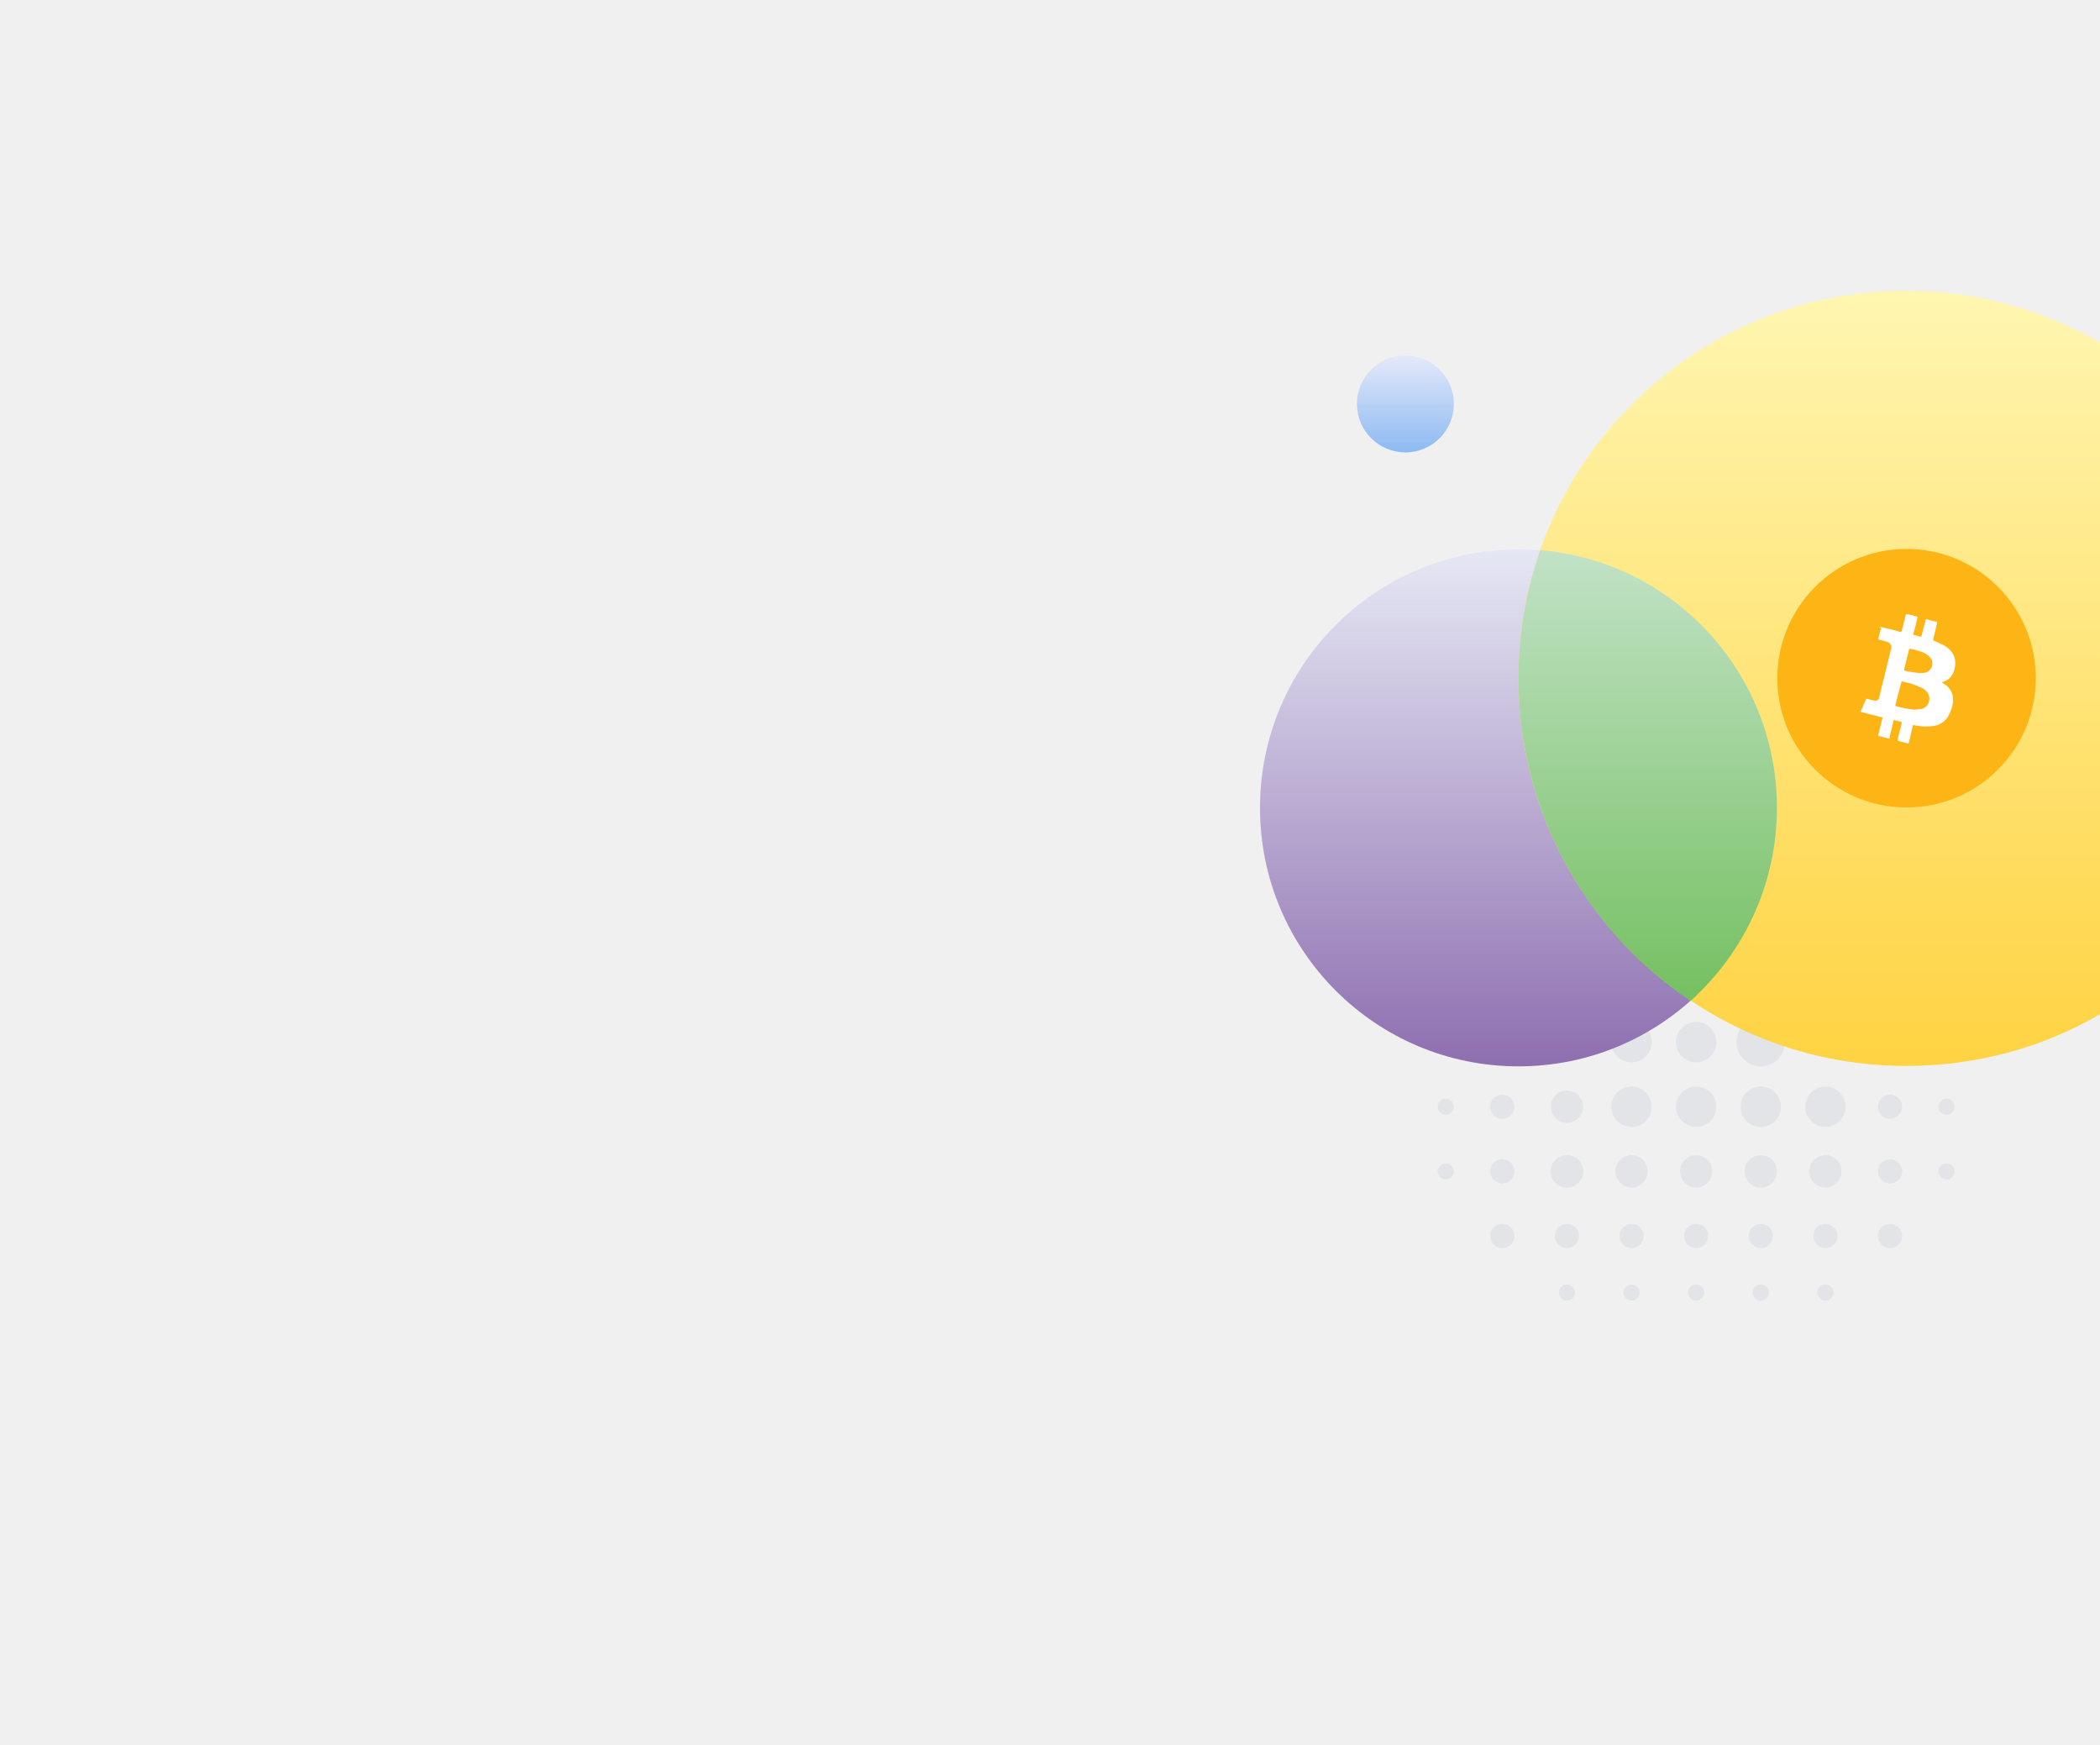
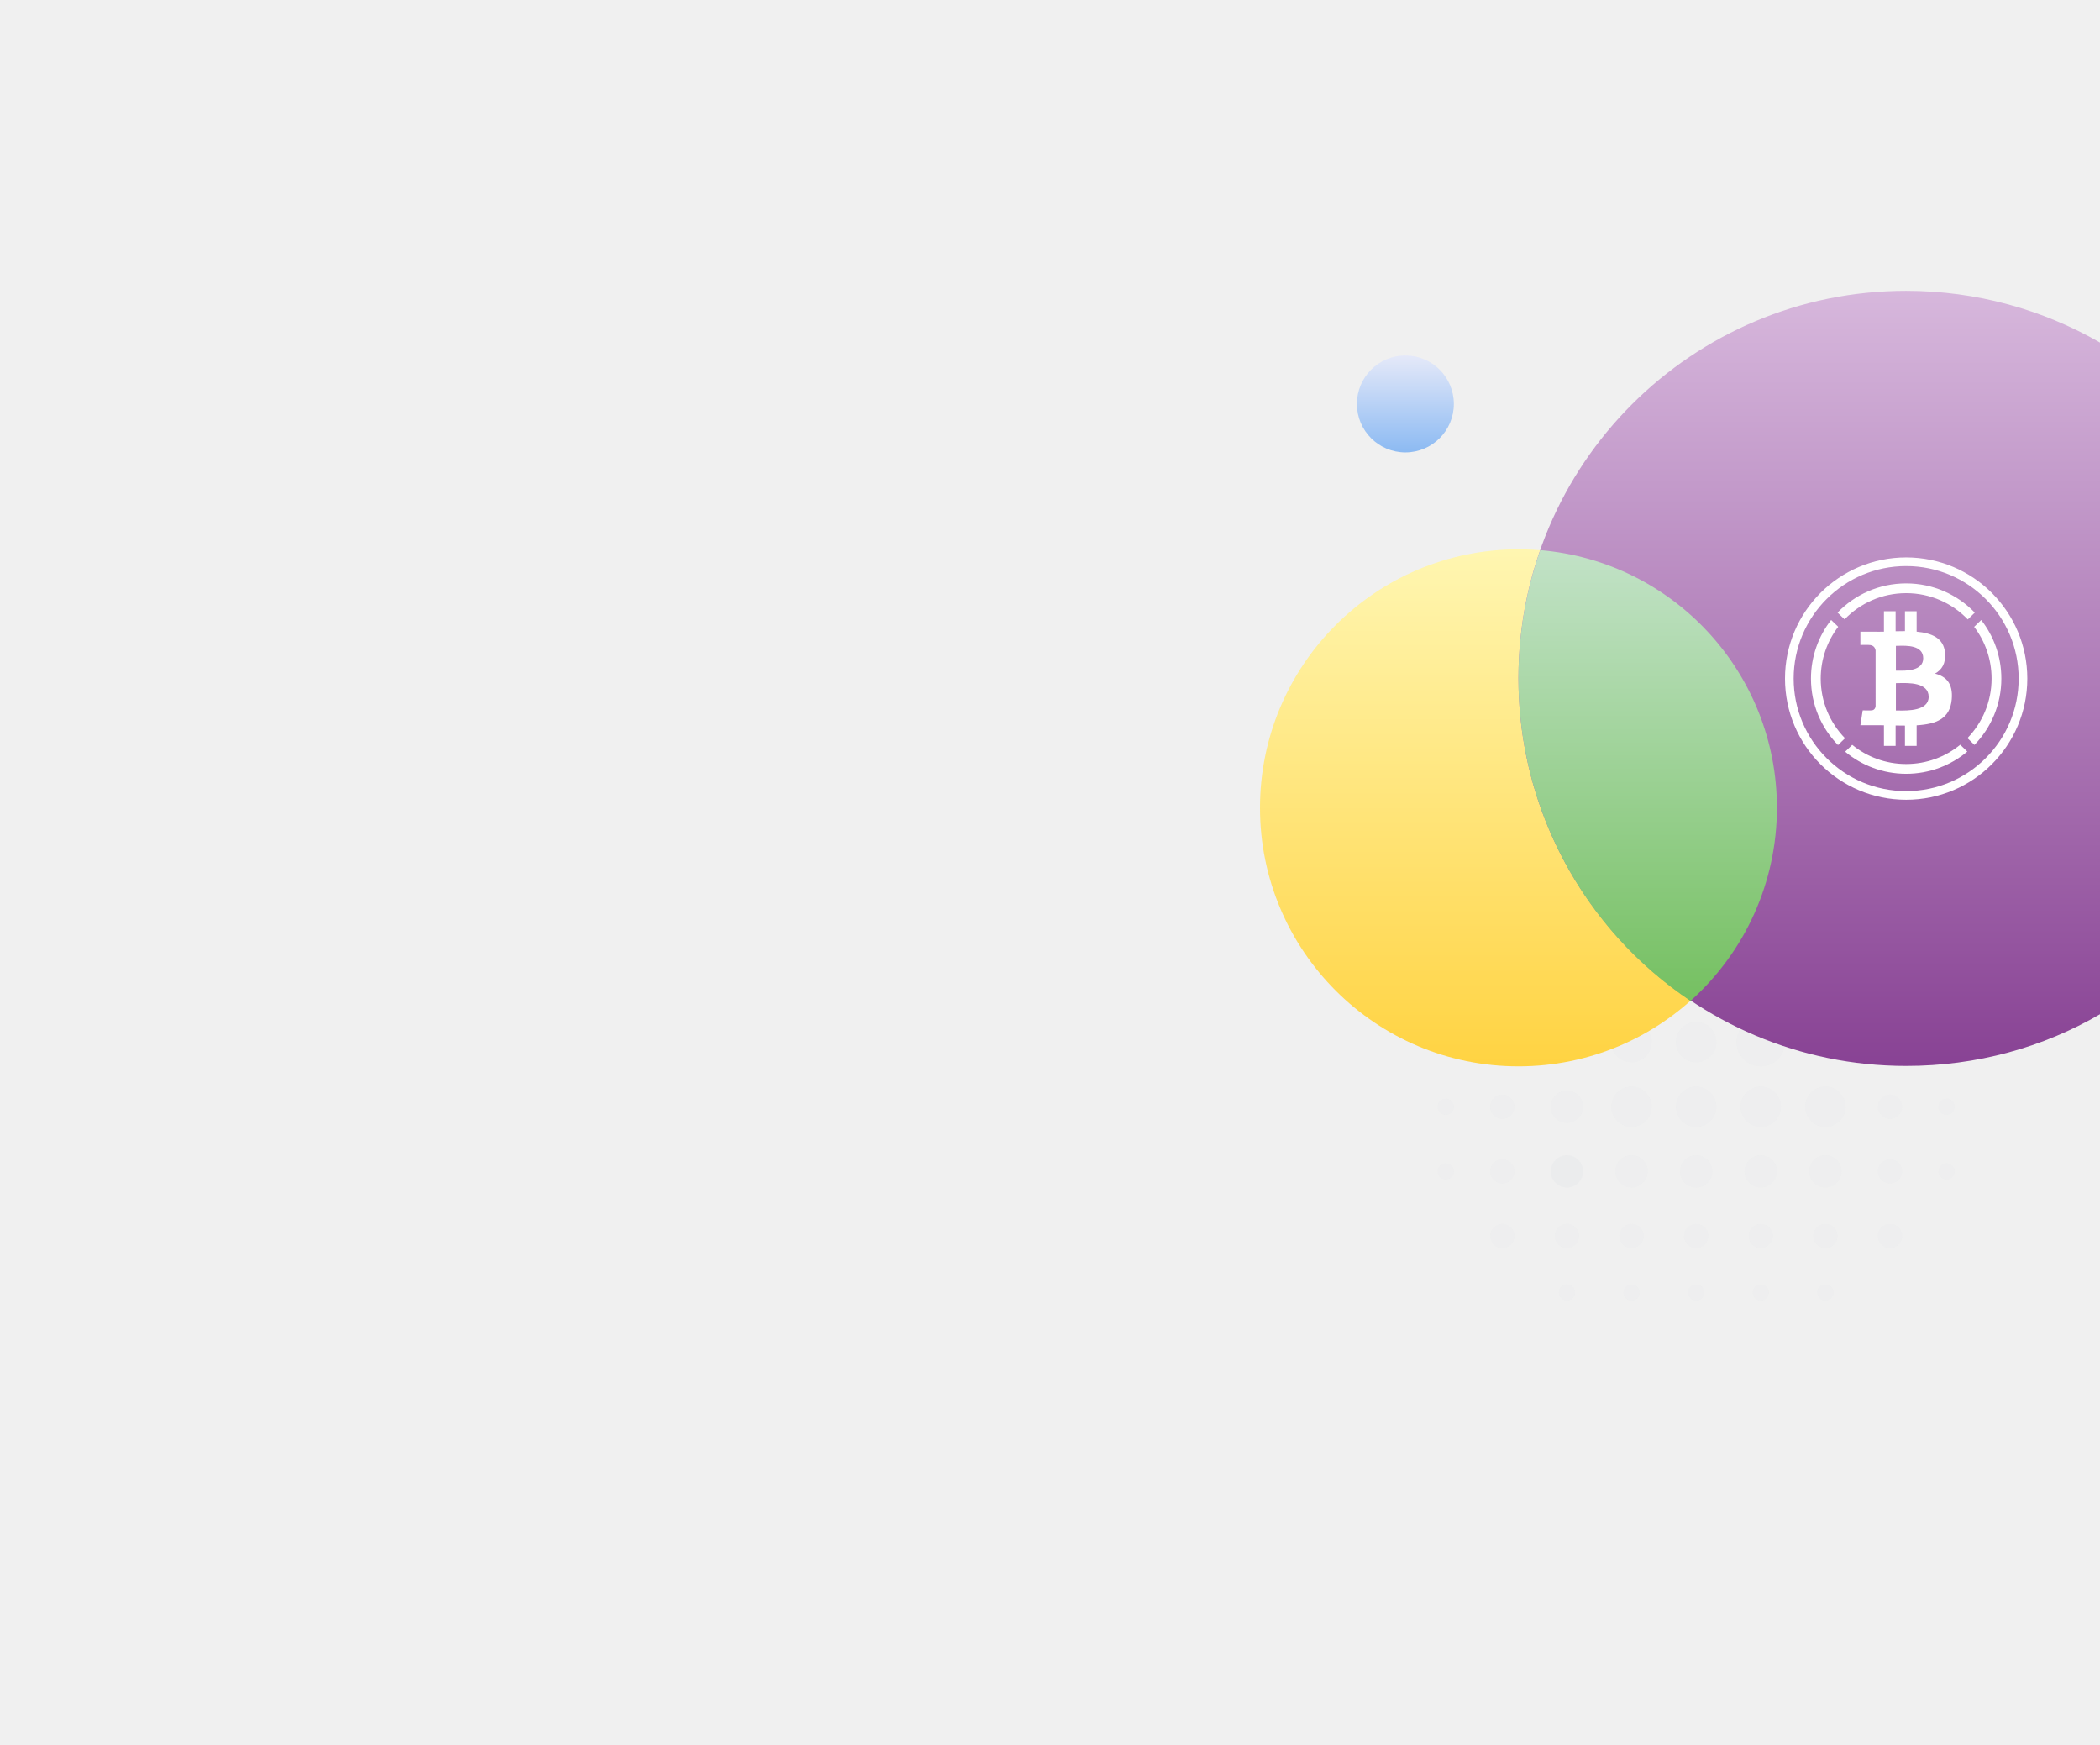
- <svg xmlns="http://www.w3.org/2000/svg" width="520" height="432" viewBox="0 0 520 432">
-   <style type="text/css">
- 	.st0{opacity:0.2;}
- 	.st1{fill:#A9B5C7;}
- 	.st2{fill:url(#Ellipse_125_1_);}
- 	.st3{fill:url(#Ellipse_127_1_);}
- 	.st4{fill:url(#Ellipse_126_1_);}
- 	.st5{fill:url(#Intersection_3_1_);}
- 	.st6{fill:#FCB514;}
- 	.st7{fill:#FFFFFF;}
- </style>
-   <g>
-     <g id="bg_tile_sai" transform="translate(-104 -640)">
-       <g id="Group_1238" transform="translate(84 18)" class="st0">
-         <circle id="Ellipse_112" class="st1" cx="392" cy="912" r="3" />
-         <circle id="Ellipse_145" class="st1" cx="488" cy="912" r="3" />
-         <circle id="Ellipse_147" class="st1" cx="488" cy="896" r="3" />
-         <circle id="Ellipse_113" class="st1" cx="392" cy="896" r="3" />
-         <circle id="Ellipse_114" class="st1" cx="392" cy="880" r="3" />
-         <circle id="Ellipse_115" class="st1" cx="392" cy="864" r="3" />
-         <circle id="Ellipse_116" class="st1" cx="392" cy="848" r="3" />
-         <circle id="Ellipse_112-2" class="st1" cx="378" cy="912" r="2" />
-         <circle id="Ellipse_113-2" class="st1" cx="378" cy="896" r="2" />
-         <circle id="Ellipse_114-2" class="st1" cx="378" cy="880" r="2" />
-         <circle id="Ellipse_115-2" class="st1" cx="378" cy="864" r="2" />
-         <circle id="Ellipse_116-2" class="st1" cx="378" cy="848" r="2" />
-         <circle id="Ellipse_112-3" class="st1" cx="408" cy="912" r="4" />
-         <circle id="Ellipse_113-3" class="st1" cx="408" cy="896" r="4" />
-         <circle id="Ellipse_114-3" class="st1" cx="408" cy="880" r="4" />
-         <circle id="Ellipse_115-3" class="st1" cx="408" cy="864" r="4" />
-         <circle id="Ellipse_116-3" class="st1" cx="408" cy="848" r="4" />
-         <circle id="Ellipse_112-4" class="st1" cx="472" cy="928" r="3" />
-         <circle id="Ellipse_146" class="st1" cx="488" cy="928" r="3" />
-         <circle id="Ellipse_113-4" class="st1" cx="456" cy="928" r="3" />
-         <circle id="Ellipse_114-4" class="st1" cx="440" cy="928" r="3" />
-         <circle id="Ellipse_115-4" class="st1" cx="424" cy="928" r="3" />
-         <circle id="Ellipse_116-4" class="st1" cx="408" cy="928" r="3" />
-         <circle id="Ellipse_136" class="st1" cx="392" cy="928" r="3" />
-         <circle id="Ellipse_112-5" class="st1" cx="472" cy="942" r="2" />
-         <circle id="Ellipse_144" class="st1" cx="502" cy="912" r="2" />
-         <circle id="Ellipse_148" class="st1" cx="502" cy="896" r="2" />
-         <circle id="Ellipse_113-5" class="st1" cx="456" cy="942" r="2" />
-         <circle id="Ellipse_114-5" class="st1" cx="440" cy="942" r="2" />
-         <circle id="Ellipse_115-5" class="st1" cx="424" cy="942" r="2" />
-         <circle id="Ellipse_116-5" class="st1" cx="408" cy="942" r="2" />
-         <circle id="Ellipse_112-6" class="st1" cx="472" cy="912" r="4" />
-         <circle id="Ellipse_113-6" class="st1" cx="456" cy="912" r="4" />
-         <circle id="Ellipse_114-6" class="st1" cx="440" cy="912" r="4" />
-         <circle id="Ellipse_115-6" class="st1" cx="424" cy="912" r="4" />
-         <circle id="Ellipse_137" class="st1" cx="424" cy="896" r="5" />
-         <circle id="Ellipse_138" class="st1" cx="440" cy="896" r="5" />
-         <circle id="Ellipse_140" class="st1" cx="456" cy="896" r="5" />
-         <circle id="Ellipse_141" class="st1" cx="472" cy="896" r="5" />
-         <circle id="Ellipse_139" class="st1" cx="424" cy="880" r="5" />
-         <circle id="Ellipse_142" class="st1" cx="440" cy="880" r="5" />
-         <circle id="Ellipse_143" class="st1" cx="456" cy="880" r="6" />
-         <circle id="Ellipse_116-6" class="st1" cx="408" cy="912" r="4" />
-       </g>
-       <linearGradient id="Ellipse_125_1_" gradientUnits="userSpaceOnUse" x1="202.367" y1="1271.085" x2="202.367" y2="1272.085" gradientTransform="matrix(128 0 0 -128 -25423 163602.891)">
-         <stop offset="0" style="stop-color:#8E6FB0" />
-         <stop offset="1" style="stop-color:#E7E9F5" />
-       </linearGradient>
-       <circle id="Ellipse_125" class="st2" cx="480" cy="840" r="64" />
-       <linearGradient id="Ellipse_127_1_" gradientUnits="userSpaceOnUse" x1="201.953" y1="1272.687" x2="201.953" y2="1273.687" gradientTransform="matrix(192 0 0 -192 -38223 245259.828)">
-         <stop offset="0" style="stop-color:#FFD342" />
-         <stop offset="1" style="stop-color:#FFF6B1" />
-       </linearGradient>
-       <path id="Ellipse_127" class="st3" d="M576,712c17.5,0,33.9,4.7,48,12.8l0,0v166.3l0,0c-14.1,8.2-30.5,12.8-48,12.8    c-53,0-96-43-96-96S523,712,576,712z" />
-       <linearGradient id="Ellipse_126_1_" gradientUnits="userSpaceOnUse" x1="206.125" y1="1250.265" x2="206.125" y2="1251.265" gradientTransform="matrix(24 0 0 -24 -4495 30758.354)">
-         <stop offset="0" style="stop-color:#8CBAF2" />
-         <stop offset="1" style="stop-color:#E5E9F9" />
-       </linearGradient>
-       <circle id="Ellipse_126" class="st4" cx="452" cy="740" r="12" />
-       <linearGradient id="Intersection_3_1_" gradientUnits="userSpaceOnUse" x1="203.234" y1="1270.377" x2="203.234" y2="1271.377" gradientTransform="matrix(64.0001 0 0 -111.555 -12495.021 142604.656)">
-         <stop offset="0" style="stop-color:#75C061" />
-         <stop offset="1" style="stop-color:#C2E2C7" />
-       </linearGradient>
-       <path id="Intersection_3" class="st5" d="M480,808c0-10.8,1.8-21.6,5.4-31.8C518.5,779,544,806.7,544,840    c0,18.3-7.8,35.6-21.4,47.8C496,870,480,840,480,808z" />
-     </g>
+ <svg xmlns="http://www.w3.org/2000/svg" width="520" height="432" viewBox="0 0 520 432" fill="none">
+   <g opacity="0.2">
+     <path opacity="0.2" d="M372 293C373.657 293 375 291.657 375 290C375 288.343 373.657 287 372 287C370.343 287 369 288.343 369 290C369 291.657 370.343 293 372 293Z" fill="#A9B5C7" />
+     <path opacity="0.2" d="M468 293C469.657 293 471 291.657 471 290C471 288.343 469.657 287 468 287C466.343 287 465 288.343 465 290C465 291.657 466.343 293 468 293Z" fill="#A9B5C7" />
+     <path opacity="0.2" d="M468 277C469.657 277 471 275.657 471 274C471 272.343 469.657 271 468 271C466.343 271 465 272.343 465 274C465 275.657 466.343 277 468 277Z" fill="#A9B5C7" />
+     <path opacity="0.2" d="M372 277C373.657 277 375 275.657 375 274C375 272.343 373.657 271 372 271C370.343 271 369 272.343 369 274C369 275.657 370.343 277 372 277Z" fill="#A9B5C7" />
+     <path opacity="0.2" d="M372 261C373.657 261 375 259.657 375 258C375 256.343 373.657 255 372 255C370.343 255 369 256.343 369 258C369 259.657 370.343 261 372 261Z" fill="#A9B5C7" />
+     <path opacity="0.2" d="M372 245C373.657 245 375 243.657 375 242C375 240.343 373.657 239 372 239C370.343 239 369 240.343 369 242C369 243.657 370.343 245 372 245Z" fill="#A9B5C7" />
+     <path opacity="0.2" d="M372 229C373.657 229 375 227.657 375 226C375 224.343 373.657 223 372 223C370.343 223 369 224.343 369 226C369 227.657 370.343 229 372 229Z" fill="#A9B5C7" />
+     <path opacity="0.2" d="M358 292C359.105 292 360 291.105 360 290C360 288.895 359.105 288 358 288C356.895 288 356 288.895 356 290C356 291.105 356.895 292 358 292Z" fill="#A9B5C7" />
+     <path opacity="0.2" d="M358 276C359.105 276 360 275.105 360 274C360 272.895 359.105 272 358 272C356.895 272 356 272.895 356 274C356 275.105 356.895 276 358 276Z" fill="#A9B5C7" />
+     <path opacity="0.2" d="M358 260C359.105 260 360 259.105 360 258C360 256.895 359.105 256 358 256C356.895 256 356 256.895 356 258C356 259.105 356.895 260 358 260Z" fill="#A9B5C7" />
+     <path opacity="0.2" d="M358 244C359.105 244 360 243.105 360 242C360 240.895 359.105 240 358 240C356.895 240 356 240.895 356 242C356 243.105 356.895 244 358 244Z" fill="#A9B5C7" />
+     <path opacity="0.2" d="M358 228C359.105 228 360 227.105 360 226C360 224.895 359.105 224 358 224C356.895 224 356 224.895 356 226C356 227.105 356.895 228 358 228Z" fill="#A9B5C7" />
+     <path opacity="0.2" d="M388 294C390.209 294 392 292.209 392 290C392 287.791 390.209 286 388 286C385.791 286 384 287.791 384 290C384 292.209 385.791 294 388 294Z" fill="#A9B5C7" />
+     <path opacity="0.2" d="M388 278C390.209 278 392 276.209 392 274C392 271.791 390.209 270 388 270C385.791 270 384 271.791 384 274C384 276.209 385.791 278 388 278Z" fill="#A9B5C7" />
+     <path opacity="0.2" d="M388 262C390.209 262 392 260.209 392 258C392 255.791 390.209 254 388 254C385.791 254 384 255.791 384 258C384 260.209 385.791 262 388 262Z" fill="#A9B5C7" />
+     <path opacity="0.2" d="M388 246C390.209 246 392 244.209 392 242C392 239.791 390.209 238 388 238C385.791 238 384 239.791 384 242C384 244.209 385.791 246 388 246Z" fill="#A9B5C7" />
+     <path opacity="0.2" d="M388 230C390.209 230 392 228.209 392 226C392 223.791 390.209 222 388 222C385.791 222 384 223.791 384 226C384 228.209 385.791 230 388 230Z" fill="#A9B5C7" />
+     <path opacity="0.2" d="M452 309C453.657 309 455 307.657 455 306C455 304.343 453.657 303 452 303C450.343 303 449 304.343 449 306C449 307.657 450.343 309 452 309Z" fill="#A9B5C7" />
+     <path opacity="0.2" d="M468 309C469.657 309 471 307.657 471 306C471 304.343 469.657 303 468 303C466.343 303 465 304.343 465 306C465 307.657 466.343 309 468 309Z" fill="#A9B5C7" />
+     <path opacity="0.2" d="M436 309C437.657 309 439 307.657 439 306C439 304.343 437.657 303 436 303C434.343 303 433 304.343 433 306C433 307.657 434.343 309 436 309Z" fill="#A9B5C7" />
+     <path opacity="0.2" d="M420 309C421.657 309 423 307.657 423 306C423 304.343 421.657 303 420 303C418.343 303 417 304.343 417 306C417 307.657 418.343 309 420 309Z" fill="#A9B5C7" />
+     <path opacity="0.2" d="M404 309C405.657 309 407 307.657 407 306C407 304.343 405.657 303 404 303C402.343 303 401 304.343 401 306C401 307.657 402.343 309 404 309Z" fill="#A9B5C7" />
+     <path opacity="0.2" d="M388 309C389.657 309 391 307.657 391 306C391 304.343 389.657 303 388 303C386.343 303 385 304.343 385 306C385 307.657 386.343 309 388 309Z" fill="#A9B5C7" />
+     <path opacity="0.2" d="M372 309C373.657 309 375 307.657 375 306C375 304.343 373.657 303 372 303C370.343 303 369 304.343 369 306C369 307.657 370.343 309 372 309Z" fill="#A9B5C7" />
+     <path opacity="0.2" d="M452 322C453.105 322 454 321.105 454 320C454 318.895 453.105 318 452 318C450.895 318 450 318.895 450 320C450 321.105 450.895 322 452 322Z" fill="#A9B5C7" />
+     <path opacity="0.2" d="M482 292C483.105 292 484 291.105 484 290C484 288.895 483.105 288 482 288C480.895 288 480 288.895 480 290C480 291.105 480.895 292 482 292Z" fill="#A9B5C7" />
+     <path opacity="0.2" d="M482 276C483.105 276 484 275.105 484 274C484 272.895 483.105 272 482 272C480.895 272 480 272.895 480 274C480 275.105 480.895 276 482 276Z" fill="#A9B5C7" />
+     <path opacity="0.2" d="M436 322C437.105 322 438 321.105 438 320C438 318.895 437.105 318 436 318C434.895 318 434 318.895 434 320C434 321.105 434.895 322 436 322Z" fill="#A9B5C7" />
+     <path opacity="0.2" d="M420 322C421.105 322 422 321.105 422 320C422 318.895 421.105 318 420 318C418.895 318 418 318.895 418 320C418 321.105 418.895 322 420 322Z" fill="#A9B5C7" />
+     <path opacity="0.2" d="M404 322C405.105 322 406 321.105 406 320C406 318.895 405.105 318 404 318C402.895 318 402 318.895 402 320C402 321.105 402.895 322 404 322Z" fill="#A9B5C7" />
+     <path opacity="0.2" d="M388 322C389.105 322 390 321.105 390 320C390 318.895 389.105 318 388 318C386.895 318 386 318.895 386 320C386 321.105 386.895 322 388 322Z" fill="#A9B5C7" />
+     <path opacity="0.2" d="M452 294C454.209 294 456 292.209 456 290C456 287.791 454.209 286 452 286C449.791 286 448 287.791 448 290C448 292.209 449.791 294 452 294Z" fill="#A9B5C7" />
+     <path opacity="0.2" d="M436 294C438.209 294 440 292.209 440 290C440 287.791 438.209 286 436 286C433.791 286 432 287.791 432 290C432 292.209 433.791 294 436 294Z" fill="#A9B5C7" />
+     <path opacity="0.2" d="M420 294C422.209 294 424 292.209 424 290C424 287.791 422.209 286 420 286C417.791 286 416 287.791 416 290C416 292.209 417.791 294 420 294Z" fill="#A9B5C7" />
+     <path opacity="0.2" d="M404 294C406.209 294 408 292.209 408 290C408 287.791 406.209 286 404 286C401.791 286 400 287.791 400 290C400 292.209 401.791 294 404 294Z" fill="#A9B5C7" />
+     <path opacity="0.2" d="M404 279C406.761 279 409 276.761 409 274C409 271.239 406.761 269 404 269C401.239 269 399 271.239 399 274C399 276.761 401.239 279 404 279Z" fill="#A9B5C7" />
+     <path opacity="0.2" d="M420 279C422.761 279 425 276.761 425 274C425 271.239 422.761 269 420 269C417.239 269 415 271.239 415 274C415 276.761 417.239 279 420 279Z" fill="#A9B5C7" />
+     <path opacity="0.2" d="M436 279C438.761 279 441 276.761 441 274C441 271.239 438.761 269 436 269C433.239 269 431 271.239 431 274C431 276.761 433.239 279 436 279Z" fill="#A9B5C7" />
+     <path opacity="0.2" d="M452 279C454.761 279 457 276.761 457 274C457 271.239 454.761 269 452 269C449.239 269 447 271.239 447 274C447 276.761 449.239 279 452 279Z" fill="#A9B5C7" />
+     <path opacity="0.2" d="M404 263C406.761 263 409 260.761 409 258C409 255.239 406.761 253 404 253C401.239 253 399 255.239 399 258C399 260.761 401.239 263 404 263Z" fill="#A9B5C7" />
+     <path opacity="0.2" d="M420 263C422.761 263 425 260.761 425 258C425 255.239 422.761 253 420 253C417.239 253 415 255.239 415 258C415 260.761 417.239 263 420 263Z" fill="#A9B5C7" />
+     <path opacity="0.2" d="M436 264C439.314 264 442 261.314 442 258C442 254.686 439.314 252 436 252C432.686 252 430 254.686 430 258C430 261.314 432.686 264 436 264Z" fill="#A9B5C7" />
+     <path opacity="0.2" d="M388 294C390.209 294 392 292.209 392 290C392 287.791 390.209 286 388 286C385.791 286 384 287.791 384 290C384 292.209 385.791 294 388 294Z" fill="#A9B5C7" />
  </g>
-   <g id="ic_token_btc" transform="translate(-32 -184)">
-     <circle id="Ellipse_49" class="st6" cx="504.1" cy="351.9" r="32" />
-     <g id="Group_375" transform="translate(-46.599 110.535)">
-       <path id="Path_189" class="st7" d="M543.9,228.6c0.9,0.2,1.7,0.4,2.6,0.6c0.9,0.2,1.7,0.4,2.6,0.7c0.2,0.1,0.3,0,0.4-0.2    c0.3-1.3,0.7-2.7,1-4c0.1-0.2,0.1-0.3,0.4-0.2c0.8,0.2,1.5,0.4,2.3,0.6c0.2,0,0.2,0.1,0.2,0.3c-0.3,1.3-0.6,2.6-1,3.9    c0,0.1,0,0.2-0.1,0.3c0.7,0.2,1.3,0.3,1.9,0.5c0.1,0,0.2-0.1,0.2-0.2c0.3-1,0.5-2,0.8-3c0.1-0.3,0.2-0.6,0.2-0.9    c0-0.1,0.1-0.2,0.3-0.2c0.8,0.2,1.6,0.4,2.4,0.6c0.1,0,0.1,0.1,0.2,0.1c-0.2,1-0.5,2-0.7,3c-0.1,0.4-0.2,0.8-0.3,1.2    c-0.1,0.2,0,0.3,0.2,0.4c0.9,0.4,1.8,0.8,2.6,1.2c0.8,0.5,1.5,1.1,2,1.9c0.7,1.1,0.8,2.5,0.5,3.8c-0.2,0.9-0.6,1.7-1.2,2.3    c-0.5,0.5-1.1,0.8-1.7,1l-0.3,0.1c0.3,0.2,0.6,0.4,0.9,0.6c0.9,0.6,1.6,1.6,1.8,2.7c0.2,0.9,0.1,1.8-0.1,2.7    c-0.3,1.1-0.8,2.1-1.4,3c-0.8,1-2,1.6-3.2,1.8c-1.6,0.2-3.2,0.2-4.8-0.2c-0.3-0.1-0.4,0-0.4,0.3c-0.3,1.3-0.6,2.6-0.9,3.9    c-0.1,0.4-0.1,0.4-0.4,0.3c-0.7-0.2-1.5-0.4-2.2-0.6c-0.2-0.1-0.2-0.2-0.2-0.4c0.3-1.3,0.7-2.7,1-4c0-0.1,0.1-0.2-0.1-0.3    c-0.6-0.2-1.3-0.3-1.9-0.5l-0.5,2.2c-0.2,0.7-0.4,1.4-0.5,2.2c0,0.2-0.1,0.2-0.3,0.2c-0.8-0.2-1.5-0.4-2.3-0.6    c-0.2,0-0.2-0.1-0.2-0.3c0.3-1.3,0.7-2.7,1-4c0-0.1,0-0.2,0.1-0.3l-5.5-1.4c0.1-0.3,0.2-0.6,0.4-0.9c0.3-0.7,0.6-1.4,0.9-2.1    c0.1-0.2,0.2-0.3,0.4-0.2c0.6,0.2,1.2,0.3,1.7,0.4c0.5,0.2,1-0.1,1.2-0.6c0,0,0-0.1,0-0.1c1-4.1,2-8.2,3-12.2    c0.2-0.7-0.3-1.4-0.9-1.6c-0.7-0.2-1.4-0.4-2.1-0.6c-0.1,0-0.2,0-0.2-0.2c0.2-0.9,0.5-1.8,0.7-2.7    C543.8,228.6,543.8,228.6,543.9,228.6L543.9,228.6z M547.9,248.2c0.1,0,0.1,0.1,0.2,0.1c1.3,0.4,2.6,0.6,3.9,0.8    c0.9,0.1,1.8,0,2.7-0.2c1.3-0.5,2-2,1.5-3.3c-0.1-0.2-0.1-0.3-0.2-0.5c-0.4-0.6-1-1.1-1.7-1.4c-1.5-0.7-3-1.2-4.6-1.5    c-0.2-0.1-0.3,0-0.3,0.2c-0.2,0.8-0.4,1.5-0.6,2.3C548.4,245.9,548.2,247.1,547.9,248.2L547.9,248.2z M554.5,240.1    c0.2,0,0.5-0.1,0.8-0.1c1.3-0.3,2.1-1.6,1.7-2.9c0-0.2-0.1-0.4-0.2-0.5c-0.4-0.7-1.1-1.2-1.8-1.5c-1.1-0.5-2.2-0.8-3.3-1    c-0.2-0.1-0.3,0-0.4,0.2c-0.4,1.7-0.8,3.3-1.2,4.9c0,0.2,0,0.3,0.2,0.3c0.3,0.1,0.6,0.2,0.9,0.2    C552.2,239.9,553.4,240.1,554.5,240.1L554.5,240.1z" />
-     </g>
-   </g>
+   <path d="M376 264C411.346 264 440 235.346 440 200C440 164.654 411.346 136 376 136C340.654 136 312 164.654 312 200C312 235.346 340.654 264 376 264Z" fill="url(#paint0_linear)" />
+   <path d="M472 72C489.5 72 505.9 76.7 520 84.8V251.1C505.9 259.3 489.5 263.9 472 263.9C419 263.9 376 220.9 376 167.9C376 114.9 419 72 472 72Z" fill="url(#paint1_linear)" />
+   <path d="M348 112C354.627 112 360 106.627 360 100C360 93.373 354.627 88 348 88C341.373 88 336 93.373 336 100C336 106.627 341.373 112 348 112Z" fill="url(#paint2_linear)" />
+   <path d="M376 168C376 157.2 377.8 146.4 381.4 136.2C414.5 139 440 166.7 440 200C440 218.3 432.2 235.6 418.6 247.8C392 230 376 200 376 168Z" fill="url(#paint3_linear)" />
+   <path fill-rule="evenodd" clip-rule="evenodd" d="M479.139 166.762C480.817 165.854 481.866 164.255 481.621 161.591C481.291 157.951 478.333 156.73 474.598 156.383L474.597 151.333H471.704L471.703 156.25C470.941 156.25 470.165 156.266 469.393 156.282L469.392 151.334L466.501 151.334L466.5 156.382C465.874 156.395 465.259 156.408 464.658 156.408V156.393L460.667 156.392L460.667 159.674C460.667 159.674 462.804 159.631 462.769 159.673C463.94 159.674 464.323 160.396 464.433 161.02L464.434 174.853C464.382 175.244 464.165 175.87 463.346 175.871C463.383 175.906 461.241 175.871 461.241 175.871L460.667 179.541H464.432C464.892 179.542 465.346 179.547 465.795 179.552C466.031 179.555 466.267 179.557 466.499 179.559L466.502 184.666L469.392 184.667L469.391 179.614C470.186 179.631 470.954 179.638 471.704 179.637L471.703 184.667H474.596L474.598 179.569C479.462 179.272 482.867 177.97 483.29 173.117C483.632 169.21 481.901 167.466 479.139 166.762ZM469.462 159.895C469.627 159.895 469.828 159.89 470.056 159.883C472.08 159.826 476.226 159.71 476.227 162.965C476.226 166.148 471.915 166.073 469.938 166.038C469.758 166.035 469.598 166.032 469.462 166.032V159.895ZM469.461 175.896L469.462 169.13C469.658 169.13 469.896 169.124 470.166 169.117C472.592 169.055 477.573 168.929 477.573 172.512C477.574 176.015 472.395 175.937 470.025 175.902C469.812 175.899 469.622 175.896 469.461 175.896Z" fill="white" />
+   <path d="M472 146.846C466.011 146.846 460.603 149.335 456.754 153.336L455.011 151.66C459.299 147.202 465.326 144.429 472 144.429C478.678 144.429 484.707 147.206 488.996 151.668L487.261 153.352C483.412 149.342 477.997 146.846 472 146.846Z" fill="white" />
+   <path d="M453.424 153.488L455.177 155.173C452.46 158.731 450.846 163.177 450.846 168C450.846 173.748 453.139 178.961 456.86 182.773L455.122 184.454C450.98 180.207 448.429 174.401 448.429 168C448.429 162.527 450.294 157.489 453.424 153.488Z" fill="white" />
+   <path d="M458.647 184.408L456.899 186.099C460.989 189.516 466.254 191.571 472 191.571C477.763 191.571 483.043 189.503 487.138 186.069L485.39 184.378C481.743 187.363 477.081 189.154 472 189.154C466.937 189.154 462.289 187.375 458.647 184.408Z" fill="white" />
+   <path d="M488.911 184.42L487.174 182.739C490.875 178.93 493.154 173.731 493.154 168C493.154 163.186 491.546 158.747 488.837 155.192L490.583 153.497C493.709 157.496 495.571 162.531 495.571 168C495.571 174.384 493.033 180.176 488.911 184.42Z" fill="white" />
+   <path fill-rule="evenodd" clip-rule="evenodd" d="M502 168C502 184.569 488.569 198 472 198C455.431 198 442 184.569 442 168C442 151.431 455.431 138 472 138C488.569 138 502 151.431 502 168ZM472 195.857C487.385 195.857 499.857 183.385 499.857 168C499.857 152.615 487.385 140.143 472 140.143C456.615 140.143 444.143 152.615 444.143 168C444.143 183.385 456.615 195.857 472 195.857Z" fill="white" />
+   <defs>
+     <linearGradient id="paint0_linear" x1="375.996" y1="264.003" x2="375.996" y2="136.001" gradientUnits="userSpaceOnUse">
+       <stop stop-color="#FFD342" />
+       <stop offset="1" stop-color="#FFF6B1" />
+     </linearGradient>
+     <linearGradient id="paint1_linear" x1="423.5" y1="264" x2="423.5" y2="35" gradientUnits="userSpaceOnUse">
+       <stop stop-color="#884294" />
+       <stop offset="1" stop-color="#E6CEEA" />
+     </linearGradient>
+     <linearGradient id="paint2_linear" x1="348" y1="111.998" x2="348" y2="87.998" gradientUnits="userSpaceOnUse">
+       <stop stop-color="#8CBAF2" />
+       <stop offset="1" stop-color="#E5E9F9" />
+     </linearGradient>
+     <linearGradient id="paint3_linear" x1="408.001" y1="247.795" x2="408.001" y2="136.195" gradientUnits="userSpaceOnUse">
+       <stop stop-color="#75C061" />
+       <stop offset="1" stop-color="#C2E2C7" />
+     </linearGradient>
+   </defs>
</svg>
